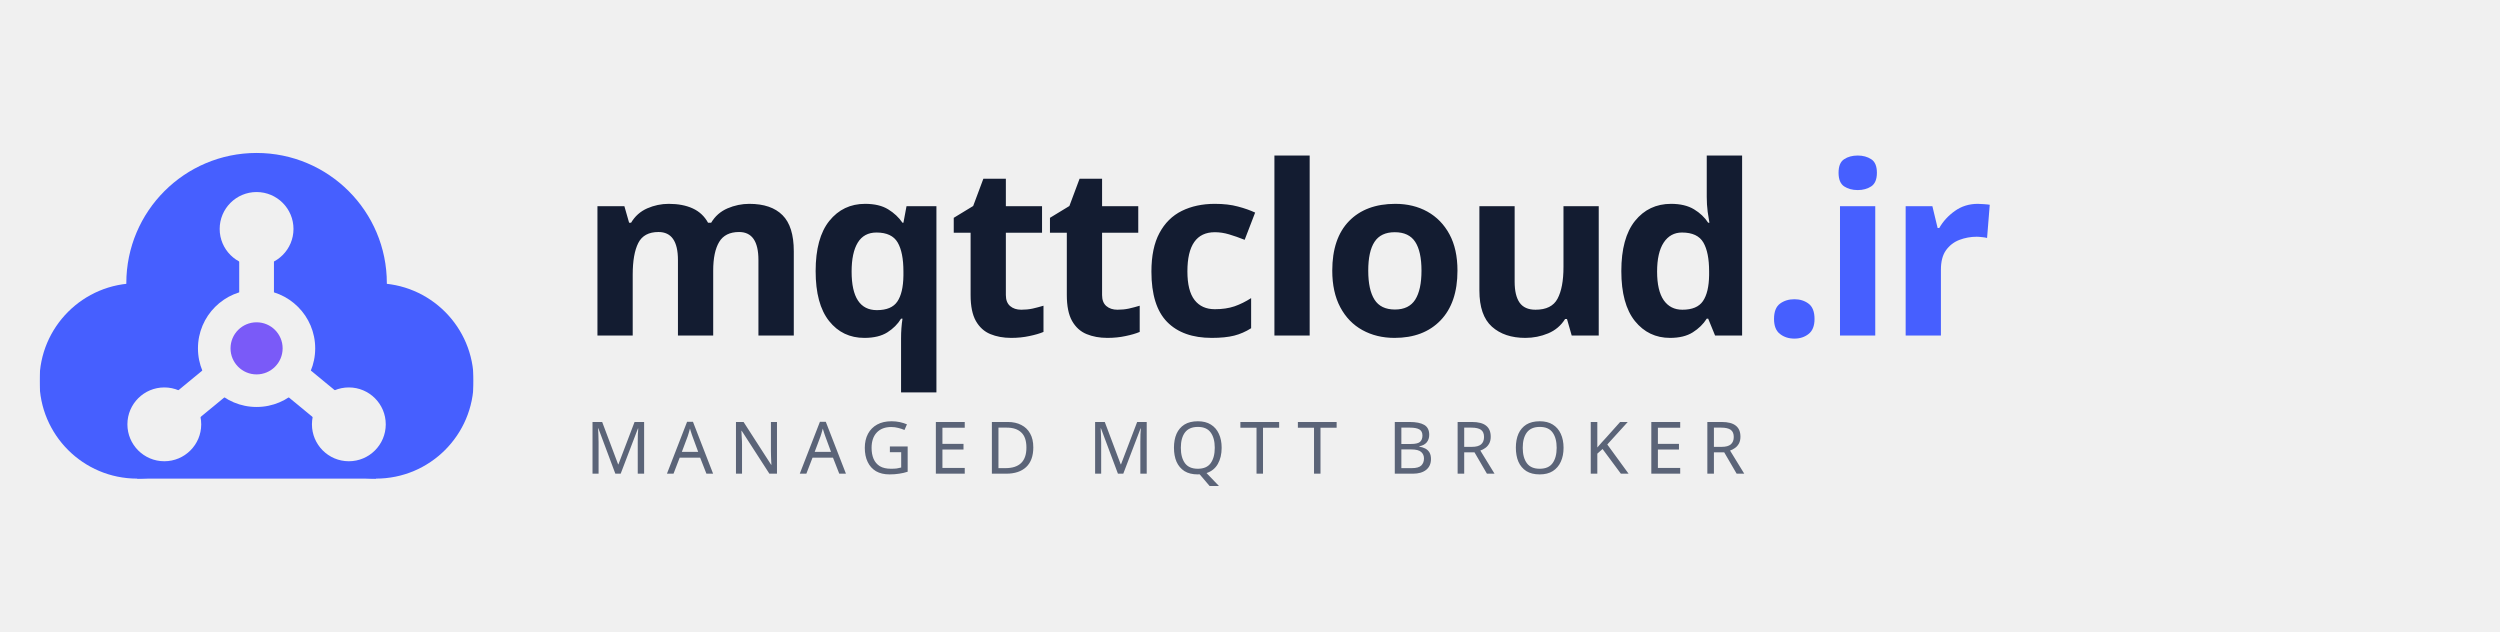
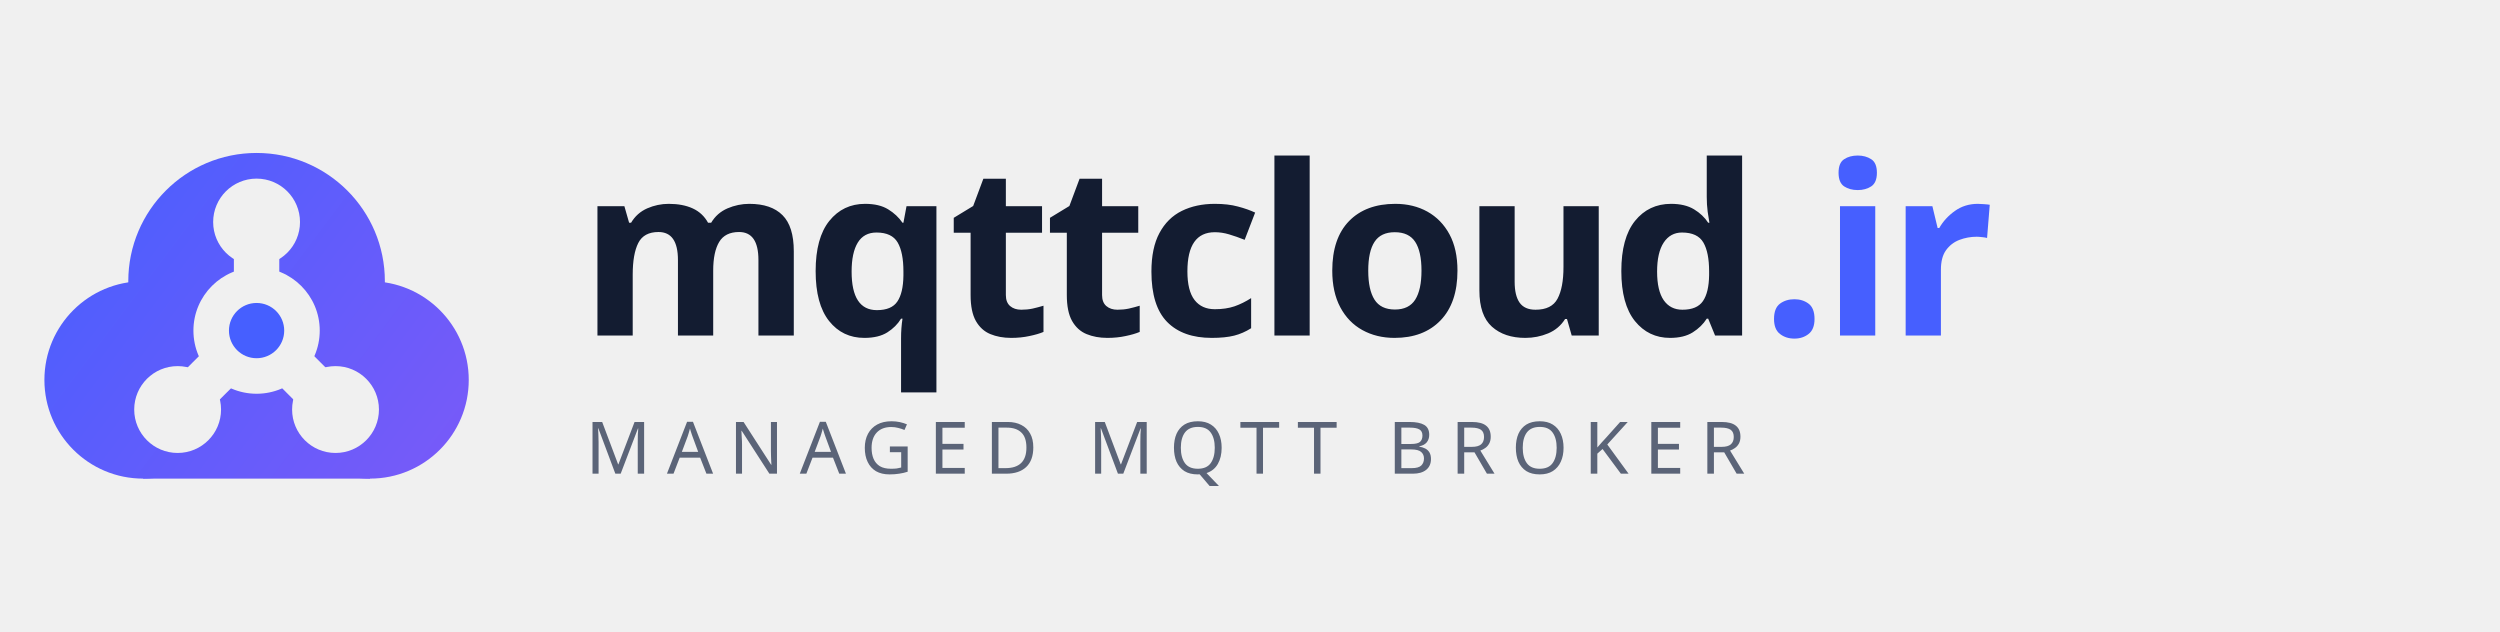
<svg xmlns="http://www.w3.org/2000/svg" width="380" height="96" viewBox="0 0 380 96" fill="none">
  <defs>
+     <linearGradient id="mqc-logo-fill" x1="10" y1="15" x2="54" y2="48" gradientUnits="userSpaceOnUse">
+       <stop offset="0" stop-color="#465fff" />
+       <stop offset="1" stop-color="#7a5af8" />
+     </linearGradient>
    <mask id="mqc-logo-cut" maskUnits="userSpaceOnUse" x="0" y="0" width="64" height="64">
      <rect width="64" height="64" fill="#fff" />
-       <path d="M32 35 L32 24 M32 35 L23.5 42 M32 35 L40.5 42" stroke="#000" stroke-width="3.2" stroke-linecap="round" />
-       <circle cx="32" cy="24" r="3.4" fill="#000" />
-       <circle cx="23.5" cy="42" r="3.4" fill="#000" />
-       <circle cx="40.5" cy="42" r="3.4" fill="#000" />
-       <circle cx="32" cy="35" r="5.4" fill="#000" />
+       <path d="M32 33 L32 22 M32 33 L24 41 M32 33 L40 41" stroke="#000" stroke-width="4.6" stroke-linecap="round" />
+       <circle cx="32" cy="22" r="4.4" fill="#000" />
+       <circle cx="24" cy="41" r="4.4" fill="#000" />
+       <circle cx="40" cy="41" r="4.4" fill="#000" />
+       <circle cx="32" cy="33" r="6.4" fill="#000" />
    </mask>
  </defs>
-   <svg x="6" y="15" width="66" height="66" viewBox="12 12 40 40">
-     <g mask="url(#mqc-logo-cut)" fill="#465fff">
-       <circle cx="21" cy="38" r="9" />
-       <circle cx="43" cy="38" r="9" />
-       <circle cx="32" cy="29" r="12" />
-       <rect x="21" y="38" width="22" height="9" />
+   <svg x="6" y="15" width="66" height="66" viewBox="10 9.5 44 44">
+     <g mask="url(#mqc-logo-cut)" fill="url(#mqc-logo-fill)">
+       <circle cx="20.5" cy="38" r="10" />
+       <circle cx="43.5" cy="38" r="10" />
+       <circle cx="32" cy="28" r="13" />
+       <rect x="20.5" y="38" width="23" height="10" />
    </g>
-     <circle cx="32" cy="35" r="2.4" fill="#7a5af8" />
+     <circle cx="32" cy="33" r="2.8" fill="#465fff" />
  </svg>
  <text x="88" y="51" font-family="'Space Grotesk', sans-serif" font-size="36" font-weight="700" letter-spacing="-1" fill="#131c31">mqttcloud<tspan fill="#465fff">.ir</tspan>
  </text>
  <text x="89" y="72" font-family="'Space Grotesk', sans-serif" font-size="11" letter-spacing="2.4" fill="#5b6478">MANAGED MQTT BROKER</text>
</svg>
